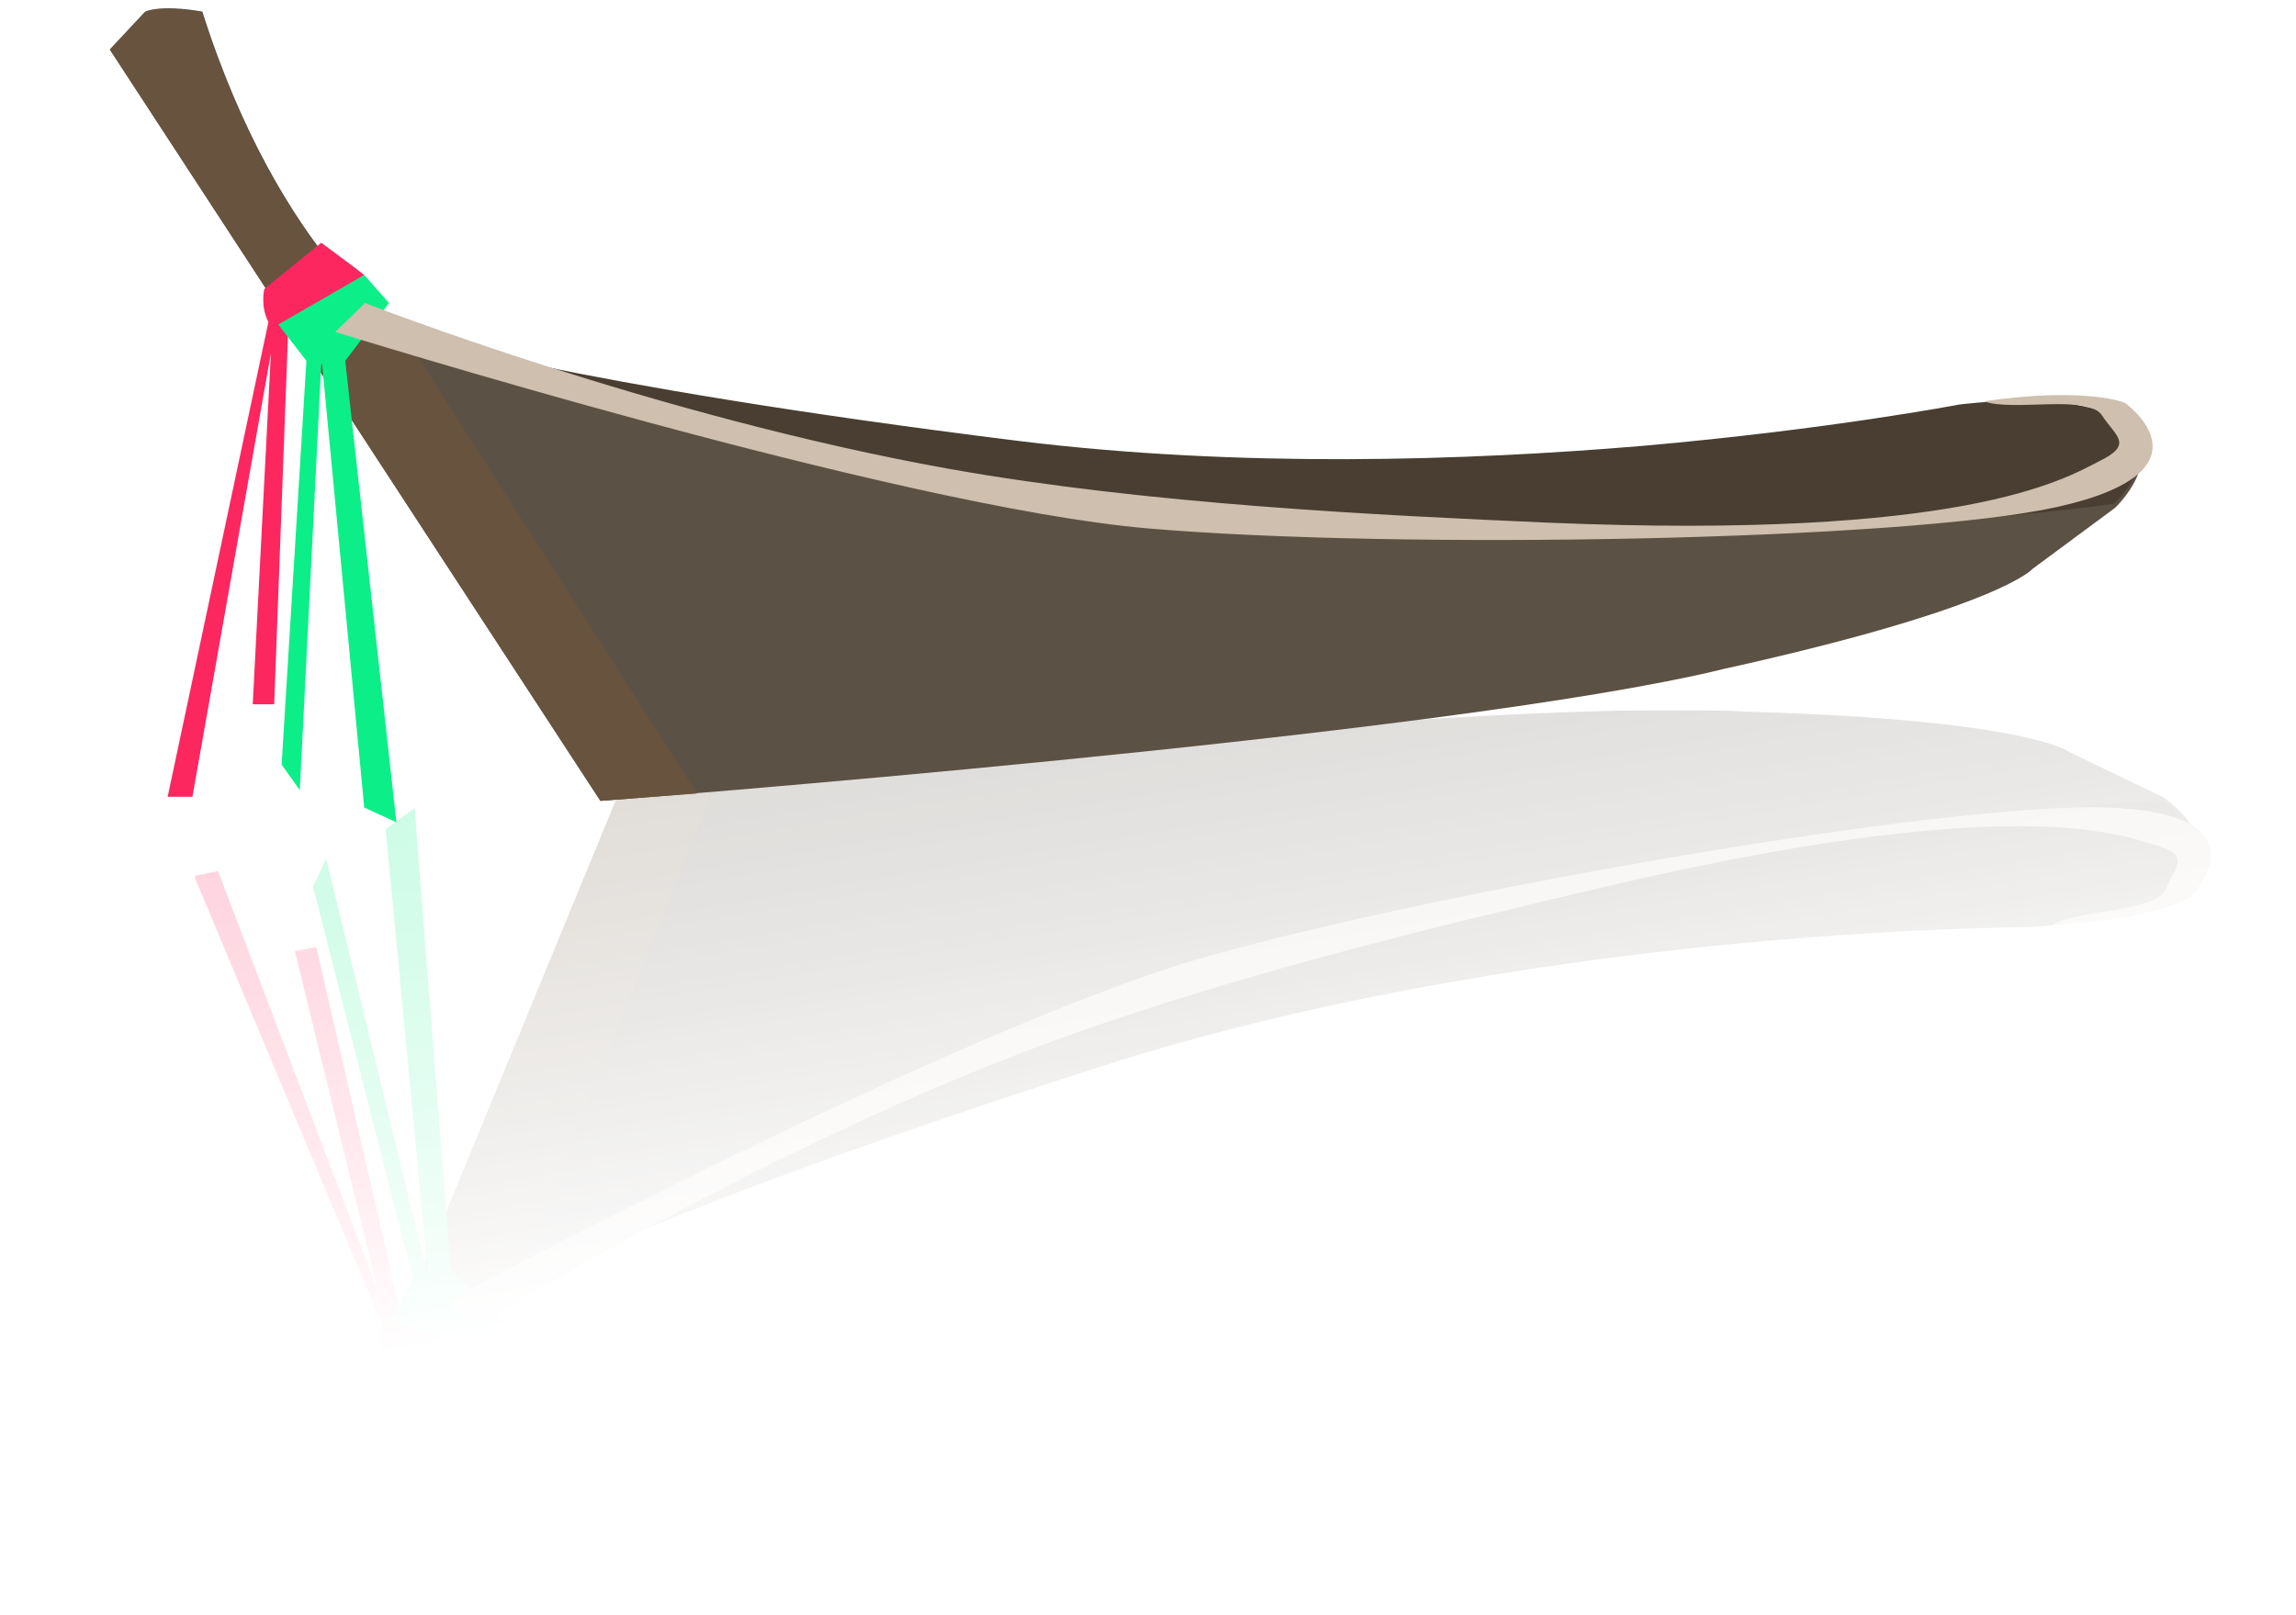
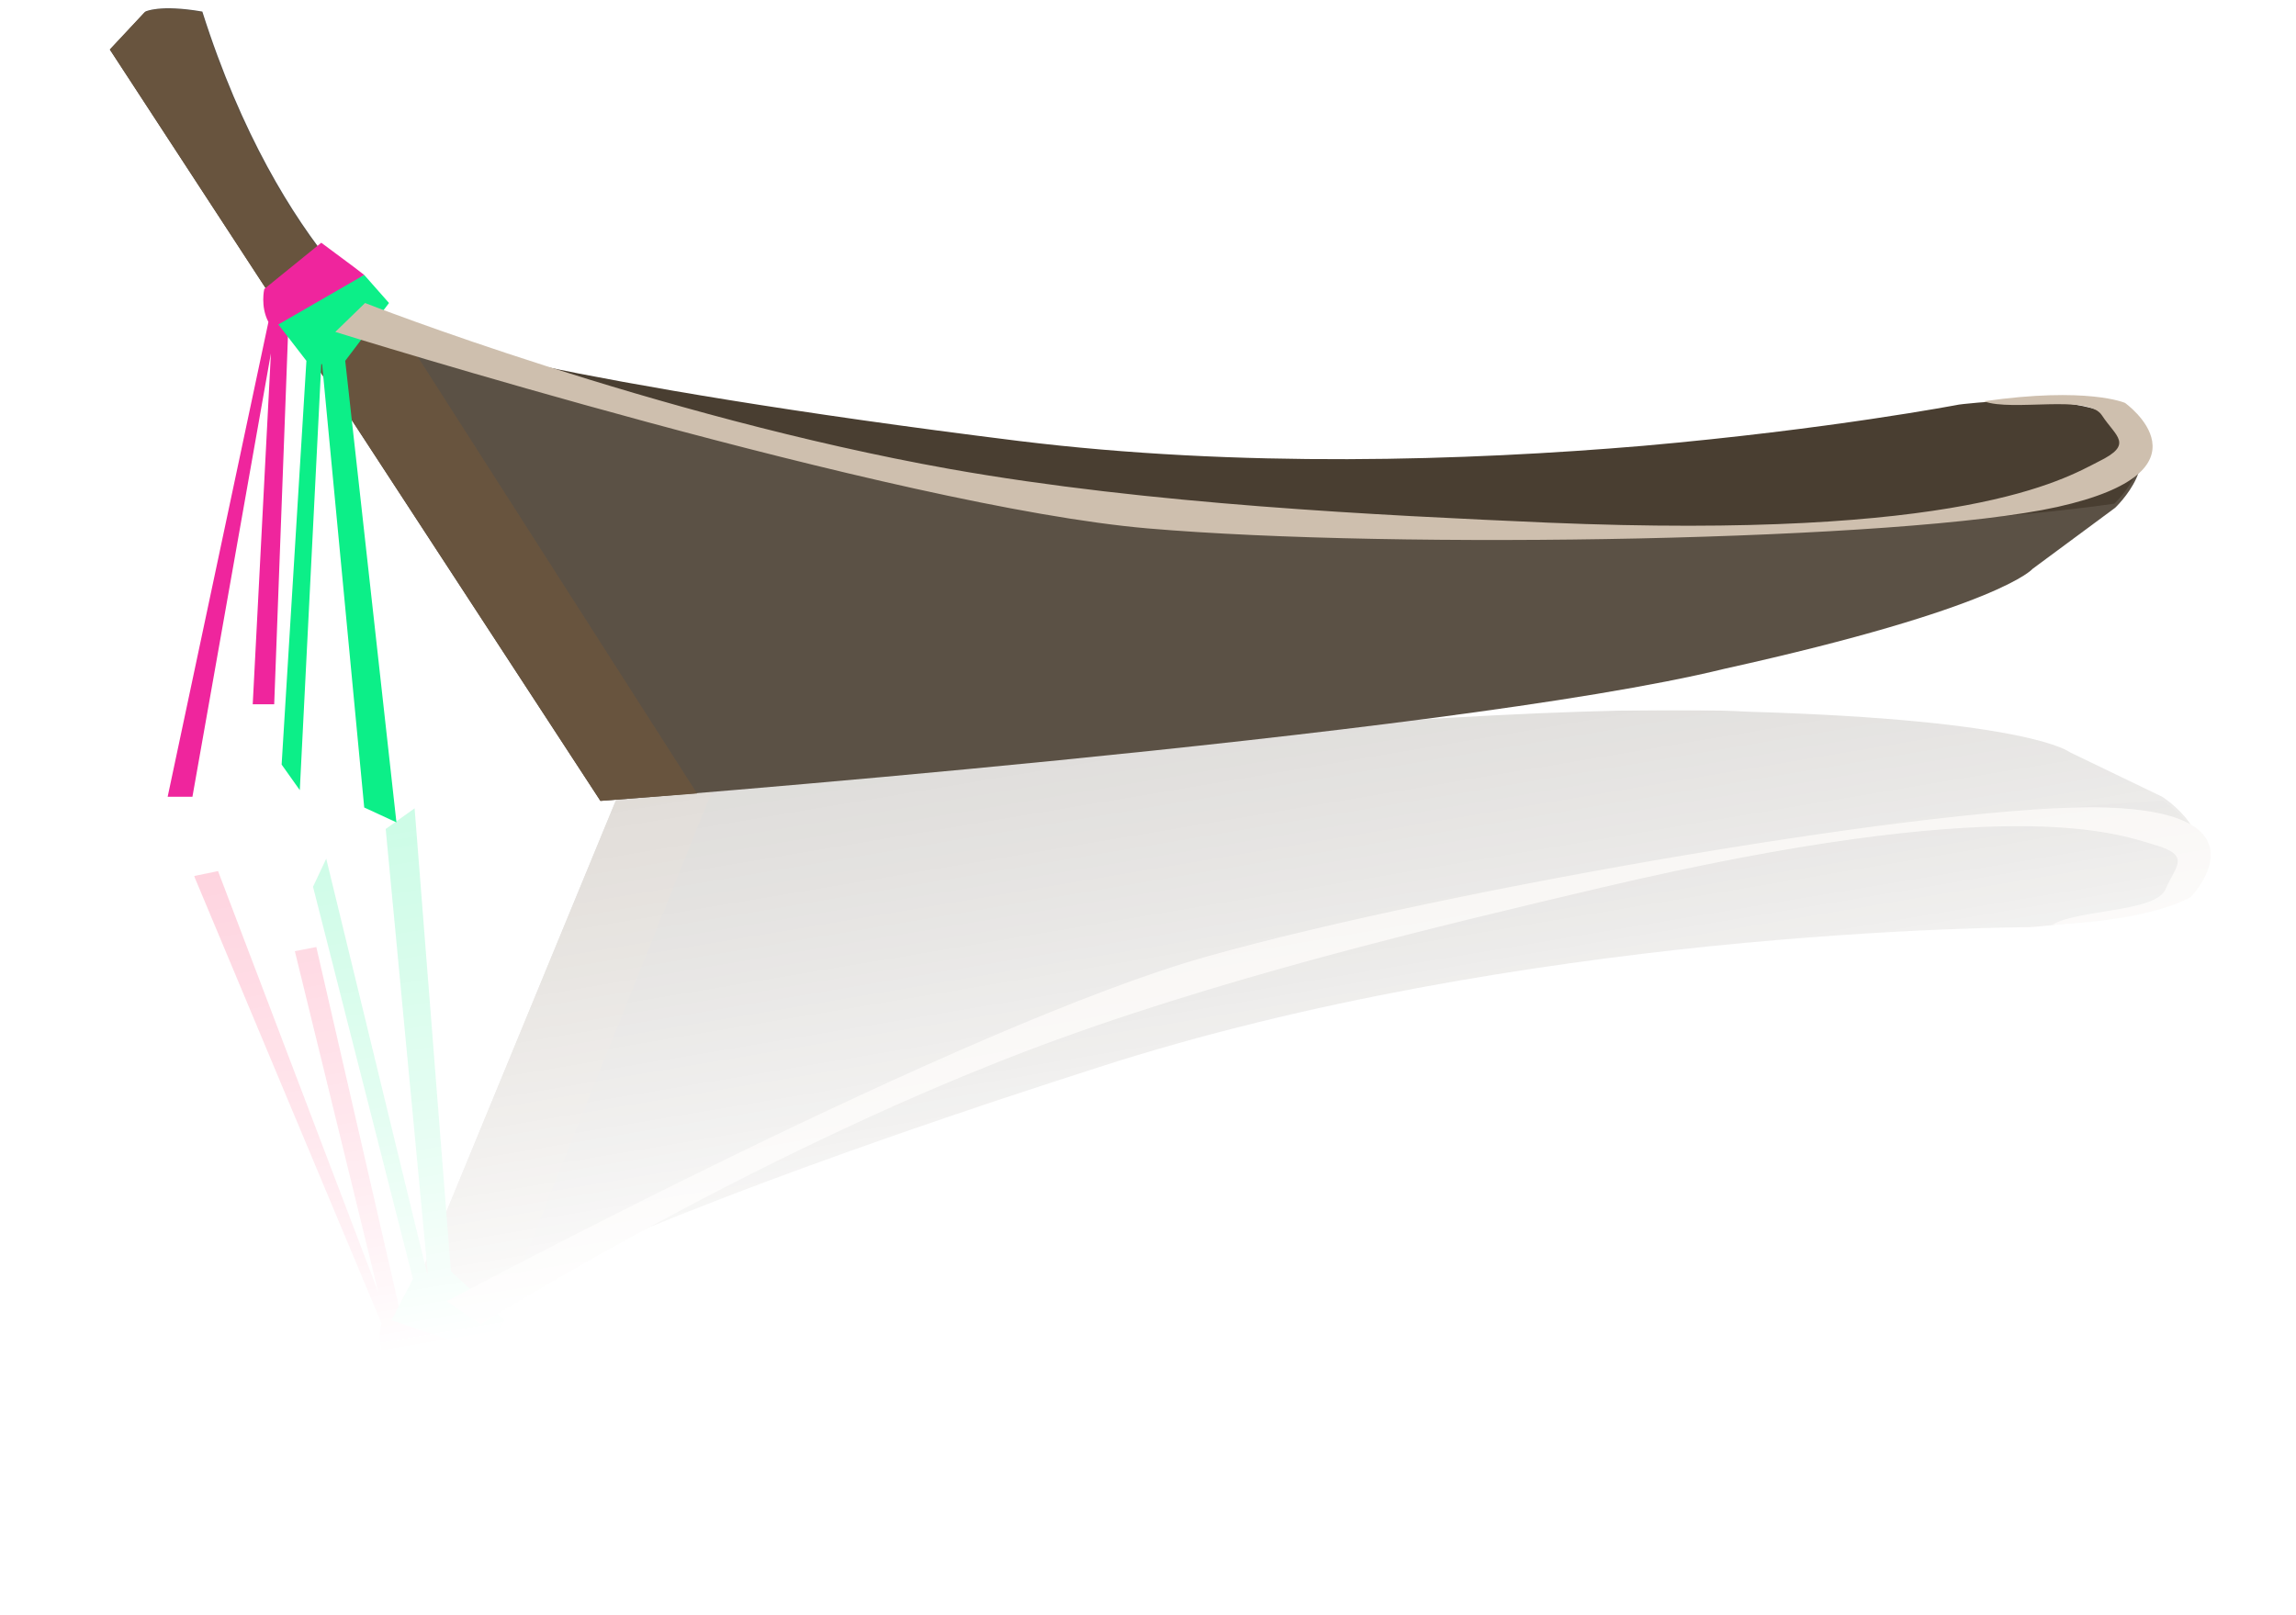
<svg xmlns="http://www.w3.org/2000/svg" version="1.1" id="koh_koh" x="0px" y="0px" viewBox="0 0 278 195.6" style="enable-background:new 0 0 278 195.6;" xml:space="preserve">
  <style type="text/css">
	.st0{filter:url(#Adobe_OpacityMaskFilter);}
	.st1{fill:url(#SVGID_2_);}
	.st2{mask:url(#SVGID_1_);}
	.st3{fill:#5B5145;}
	.st4{fill:#68543E;}
	.st5{fill:#FC275F;}
	.st6{fill:#0CEF88;}
	.st7{fill:#493E31;}
	.st8{fill:#CEBFAE;}
+ 	.st9{fill:#EF259D;}
</style>
  <defs>
-     <filter id="Adobe_OpacityMaskFilter" filterUnits="userSpaceOnUse" x="23.6" y="86" width="244.1" height="114.2">
+     <filter id="Adobe_OpacityMaskFilter" filterUnits="userSpaceOnUse" x="23.5" y="86" width="244.2" height="114.2">
      <feColorMatrix type="matrix" values="1 0 0 0 0  0 1 0 0 0  0 0 1 0 0  0 0 0 1 0" />
    </filter>
  </defs>
-   <mask maskUnits="userSpaceOnUse" x="23.6" y="86" width="244.1" height="114.2" id="SVGID_1_">
+   <mask maskUnits="userSpaceOnUse" x="23.5" y="86" width="244.2" height="114.2" id="SVGID_1_">
    <g class="st0">
-       <linearGradient id="SVGID_2_" gradientUnits="userSpaceOnUse" x1="146.328" y1="192.488" x2="93.328" y2="-122.512">
+       <linearGradient id="SVGID_2_" gradientUnits="userSpaceOnUse" x1="146.317" y1="5.511" x2="93.317" y2="320.51" gradientTransform="matrix(1 0 0 -1 0 198)">
        <stop offset="0.14" style="stop-color:#F8F8F8;stop-opacity:0" />
        <stop offset="0.51" style="stop-color:#7E7C7D;stop-opacity:0.527" />
        <stop offset="0.652" style="stop-color:#000000" />
      </linearGradient>
      <rect y="86" class="st1" width="278" height="126" />
    </g>
  </mask>
  <g class="st2">
    <path class="st3" d="M38.7,200.1c0,0,1.8,0.6,6.8-1.3c3.7-31.1,16.9-43.3,16.9-43.3s17.1-9.4,70.4-26.6s112.8-17.1,112.8-17.1   s14.2-0.8,19-5.6c4.8-4.9-2.8-9.7-2.8-9.7l-11.2-5.4c0,0-4.7-3.9-38.9-4.9C177.3,84.3,75,95.9,75,95.9L33.6,196.4L38.7,200.1z" />
    <path class="st4" d="M38.6,200c0,0,1.8,0.6,6.8-1.3c3.7-31.1,16.9-43.3,16.9-43.3l24.4-60.8L75,95.9L33.6,196.4L38.6,200z" />
    <path class="st5" d="M48.5,159.1l-10.2-44.4l-2.6,0.5l10.1,41.3l-19.4-51l-2.9,0.6l22.7,54.2c-0.6,2.1,0.3,4,0.3,4l7.8,4.2l3.3-3.6   l1.1-1.2L48.5,159.1z" />
    <polygon class="st6" points="46.7,100.4 51.8,154.2 51.7,154.2 39.5,104 37.9,107.4 50,154.9 47.4,159.9 58.8,163.8 61.1,159.9    54.6,154 50.2,97.9  " />
    <path class="st7" d="M157.1,114.7C95,131,62.5,155.9,62.5,155.9s17.1-9.5,70.4-26.6c25.7-8.3,52.9-12.5,74.2-14.7   c22.7-2.3,38.6-2.3,38.6-2.3s14.2-0.8,19-5.6c4.8-4.9-2.8-9.7-2.8-9.7S219.3,98.5,157.1,114.7z" />
    <path class="st8" d="M58.2,160.4c0,0,31.8-20,65.8-33c23-8.8,50-15.2,69.9-19.9c48.9-11.5,62.3-6.6,66.9-5.2   c4.6,1.3,2.6,2.6,1.4,5.4s-10.5,2.4-13.7,4.3c12.7-0.6,16.8-3.4,16.8-3.4s9.8-10.2-10.4-10.8c-18.9-0.6-79.4,9.8-108.6,18   c-29.4,8.2-92.2,41.8-92.2,41.8L58.2,160.4z" />
  </g>
  <g>
    <path class="st3" d="M13.3,6l59.4,91c0,0,102.7-7.8,136.1-16c33.4-7.4,37.3-12.1,37.3-12.1l10-7.4c0,0,6.5-6.1,0.9-10   s-19.7-2-19.7-2s-58.5,11.3-114,4.3s-74.1-13-74.1-13S34,31.3,24.5,1.4c-5.2-0.9-6.9,0-6.9,0L13.3,6z" />
    <path class="st4" d="M13.3,6l59.4,91l11.7-0.9L49.1,40.9c0,0-15.2-9.5-24.7-39.4c-5.2-0.9-6.9,0-6.9,0L13.3,6z" />
-     <path class="st5" d="M44.1,33.3l-1.3-1l-3.9-2.9L32,35c0,0-0.5,2.1,0.5,4L20.3,96.5h3l9.5-53.7l-2.2,42.5h2.6l1.7-45.5L44.1,33.3z" />
+     <path class="st9" d="M44.1,33.3l-1.3-1l-3.9-2.9L32,35c0,0-0.5,2.1,0.5,4L20.3,96.5h3l9.5-53.7l-2.2,42.5h2.6l1.7-45.5L44.1,33.3z" />
    <polygon class="st6" points="48,99.6 41.8,43.7 47.1,36.7 44.1,33.3 33.7,39.3 37.1,43.7 34.1,92.6 36.3,95.7 38.9,44.1 39,44.1    44.1,97.8  " />
    <path class="st7" d="M256,61c0,0,6.5-6.1,0.9-10s-19.7-2-19.7-2s-15.6,3-38.3,5c-21.3,1.8-48.8,2.7-75.6-0.6   c-55.5-6.9-74.1-13-74.1-13s36.6,18.4,100.7,22.7S256,61,256,61z" />
    <path class="st8" d="M40.6,40.2c0,0,68,21.2,98.4,23.8c30.3,2.6,91.6,1.5,110.1-2.6c19.7-4.4,8.2-12.6,8.2-12.6s-4.5-2-17.1-0.2   c3.5,1.3,12.6-0.9,14.3,1.7s3.9,3.5-0.4,5.6c-4.3,2.2-16.5,9.5-66.7,7.4c-20.4-0.9-48.2-2.2-72.4-6.5   c-35.8-6.4-70.8-20.1-70.8-20.1L40.6,40.2z" />
  </g>
</svg>
